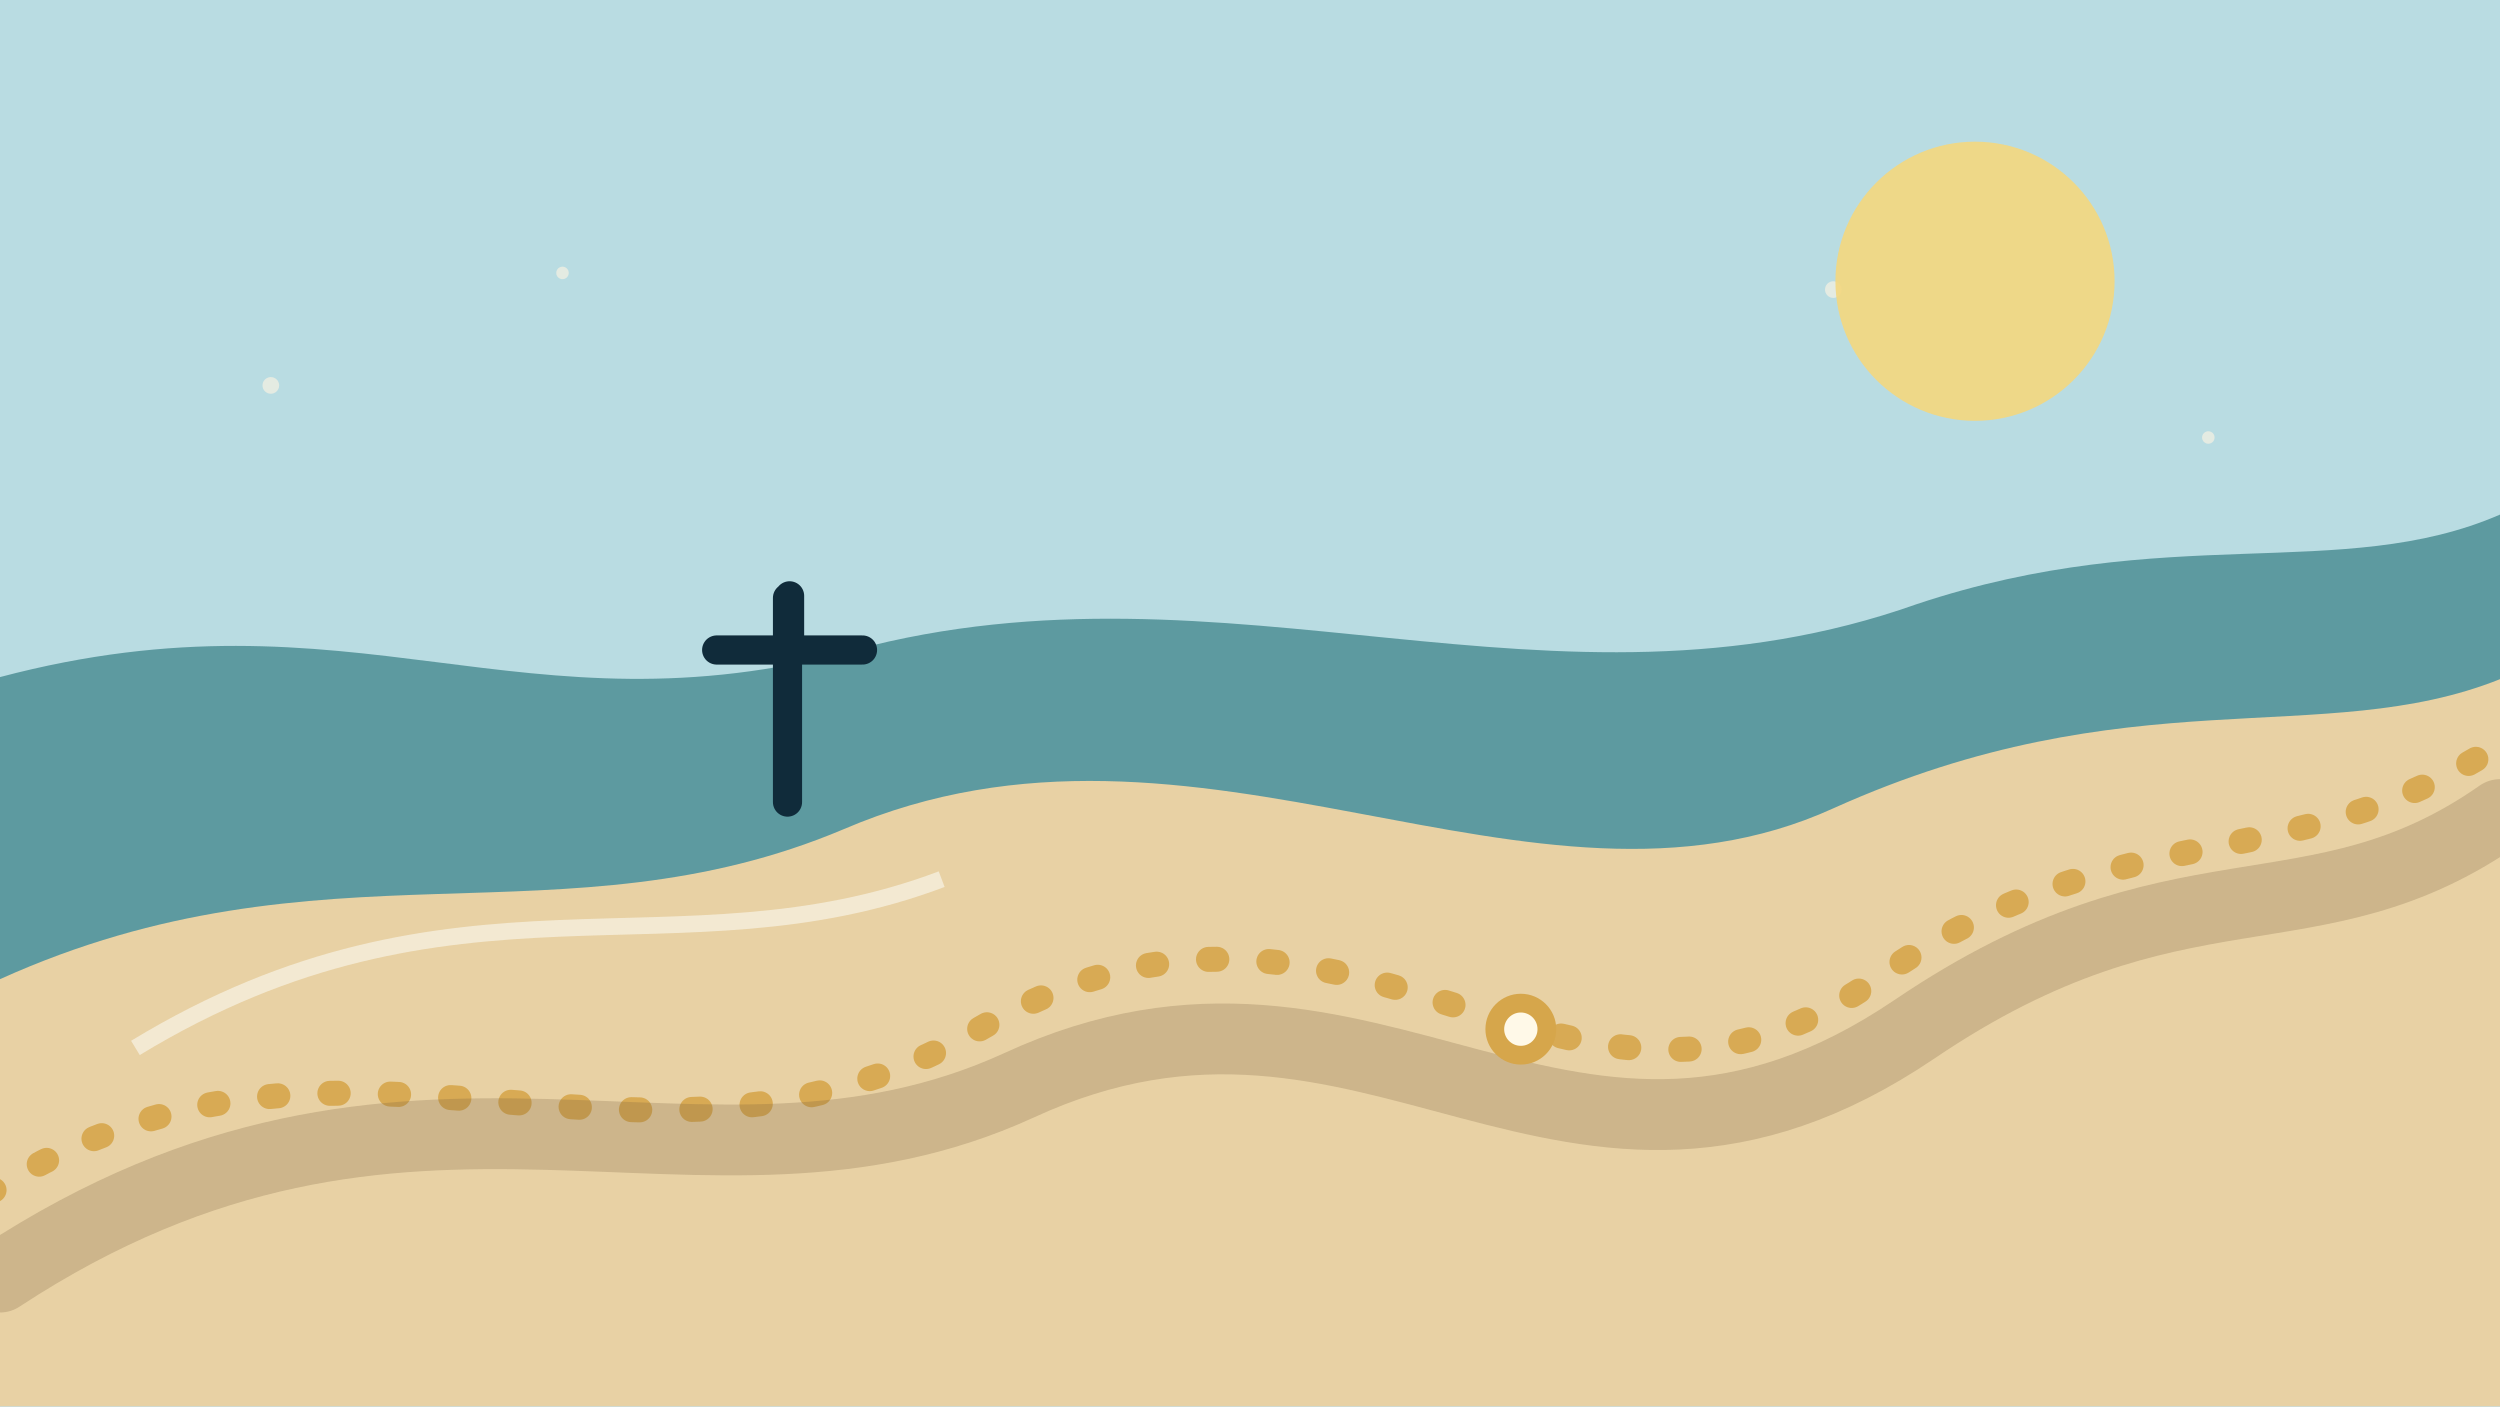
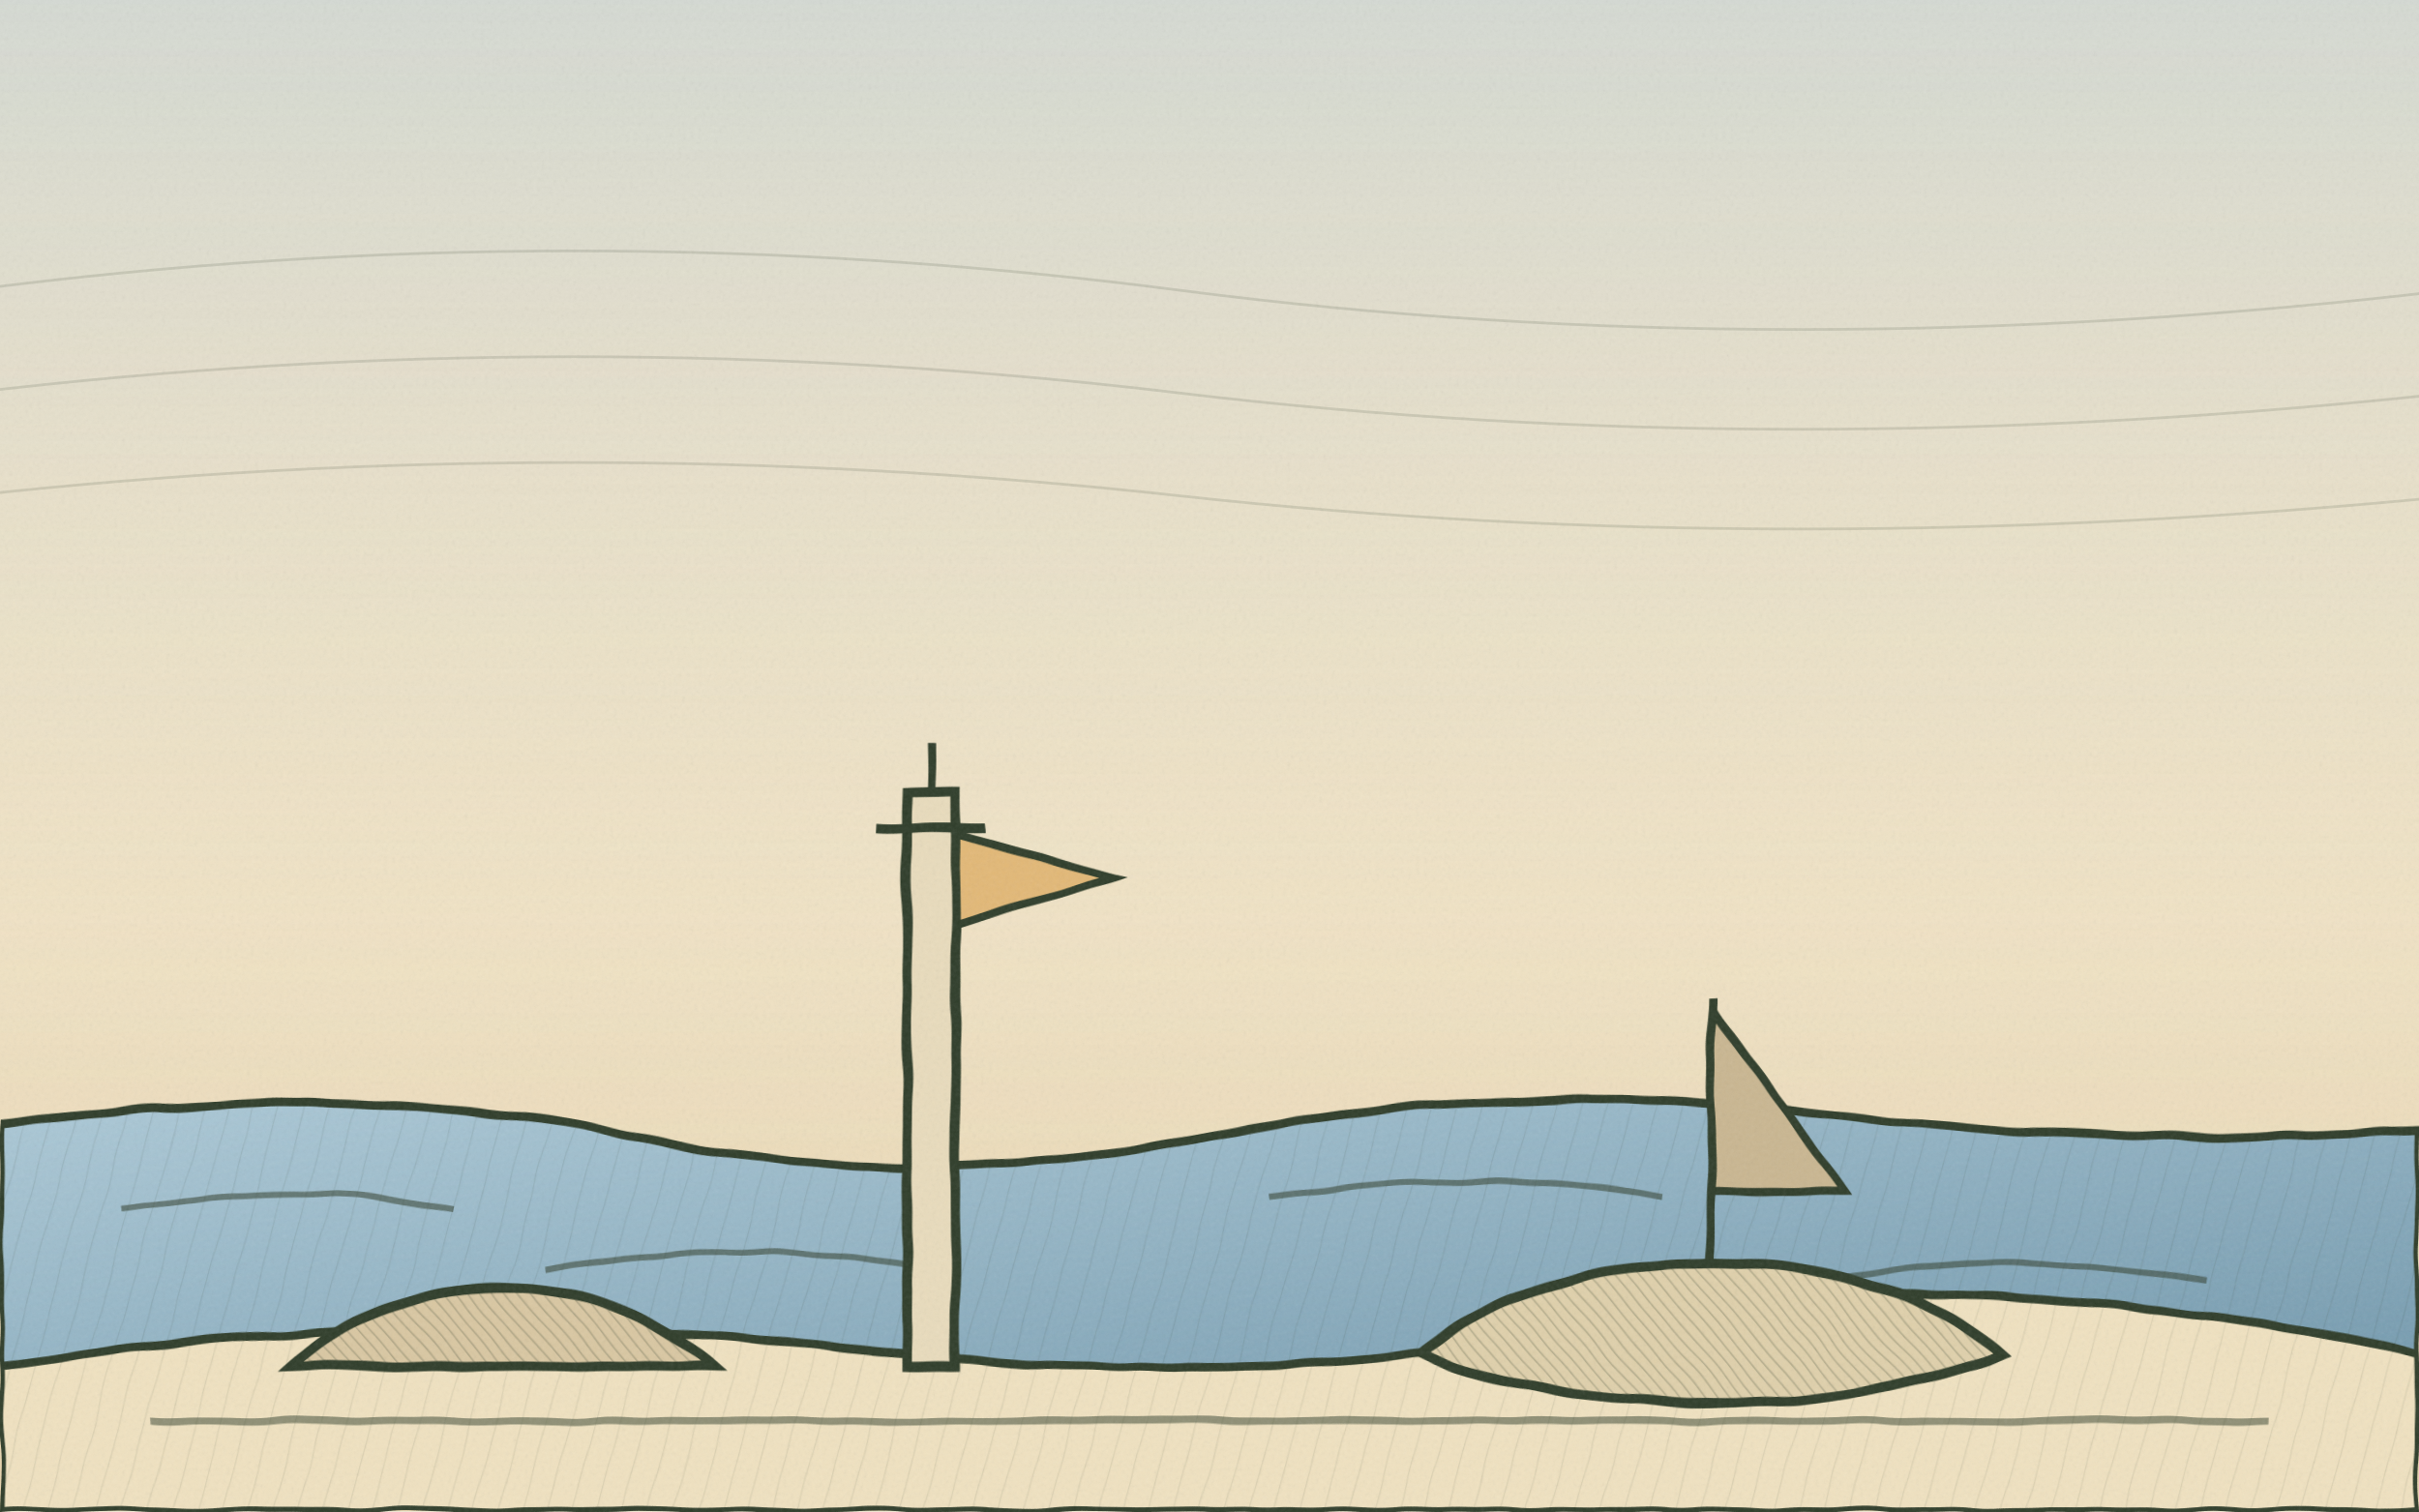
- <svg xmlns="http://www.w3.org/2000/svg" viewBox="0 0 1200 675" role="img">
-   <rect width="1200" height="675" fill="#b9dce2" />
-   <path d="M0 325 C170 280 250 355 410 312 C590 264 745 352 920 290 C1040 250 1124 280 1200 247 V675 H0Z" fill="#5d9aa0" />
-   <path d="M0 470 C155 400 270 455 405 398 C575 325 735 454 880 388 C1022 324 1115 360 1200 326 V675 H0Z" fill="#e8d1a4" />
-   <path d="M-30 590 C155 450 295 595 470 494 C655 387 750 580 905 467 C1030 382 1116 430 1230 335" fill="none" stroke="#d6a64b" stroke-width="12" stroke-linecap="round" stroke-dasharray="4 25" opacity=".9" />
-   <path d="M0 613 C198 483 336 591 489 521 C660 442 752 607 919 494 C1046 408 1110 454 1200 391" fill="none" stroke="#745b3b" stroke-width="34" stroke-linecap="round" opacity=".24" />
-   <g fill="#f7f1e2" opacity=".7">
-     <circle cx="130" cy="185" r="4" />
-     <circle cx="270" cy="131" r="3" />
-     <circle cx="880" cy="139" r="4" />
-     <circle cx="1060" cy="210" r="3" />
+ <svg xmlns="http://www.w3.org/2000/svg" viewBox="0 0 800 500">
+   <defs>
+     <linearGradient id="pap" x1="0" y1="0" x2="0" y2="1">
+       <stop offset="0%" stop-color="#f7eeda" />
+       <stop offset="60%" stop-color="#f1e5cb" />
+       <stop offset="100%" stop-color="#e7d9ba" />
+     </linearGradient>
+     <linearGradient id="sky" x1="0" y1="0" x2="0" y2="1">
+       <stop offset="0%" stop-color="#8fb0c4" stop-opacity=".34" />
+       <stop offset="62%" stop-color="#e6cf9b" stop-opacity=".13" />
+       <stop offset="100%" stop-color="#e2b877" stop-opacity=".20" />
+     </linearGradient>
+     <linearGradient id="ga" x1="0.1" y1="0" x2="0.9" y2="1">
+       <stop offset="0%" stop-color="#a9c6d4" />
+       <stop offset="100%" stop-color="#6c93a8" />
+     </linearGradient>
+     <linearGradient id="gb" x1="0" y1="0" x2="1" y2="0">
+       <stop offset="0%" stop-color="#f3e8cf" />
+       <stop offset="58%" stop-color="#e8dbbc" />
+       <stop offset="100%" stop-color="#c9b691" />
+     </linearGradient>
+     <pattern id="hx" width="5" height="5" patternTransform="rotate(38)" patternUnits="userSpaceOnUse">
+       <line x1="0" y1="0" x2="0" y2="5" stroke="#2f3d2a" stroke-width="1" opacity=".40" />
+     </pattern>
+     <pattern id="hx2" width="3.2" height="3.2" patternTransform="rotate(-40)" patternUnits="userSpaceOnUse">
+       <line x1="0" y1="0" x2="0" y2="3.2" stroke="#2f3d2a" stroke-width="1" opacity=".48" />
+     </pattern>
+     <pattern id="hf" width="8" height="8" patternTransform="rotate(15)" patternUnits="userSpaceOnUse">
+       <line x1="0" y1="0" x2="0" y2="8" stroke="#2f3d2a" stroke-width=".8" opacity=".20" />
+     </pattern>
+     <filter id="grain">
+       <feTurbulence type="fractalNoise" baseFrequency="0.75" numOctaves="4" />
+       <feColorMatrix type="saturate" values="0" />
+       <feComponentTransfer>
+         <feFuncA type="linear" slope="0.13" />
+       </feComponentTransfer>
+     </filter>
+     <filter id="rough">
+       <feTurbulence type="fractalNoise" baseFrequency="0.04" numOctaves="2" result="n" />
+       <feDisplacementMap in="SourceGraphic" in2="n" scale="2.4" xChannelSelector="R" yChannelSelector="G" />
+     </filter>
+   </defs>
+   <rect width="800" height="500" fill="url(#pap)" />
+   <rect width="800" height="500" fill="url(#sky)" />
+   <g stroke="#2f3d2a" stroke-width=".9" opacity=".15" fill="none">
+     <path d="M-10 96q200-26 400 0t420 0M-10 130q200-24 400 0t420 0M-10 164q200-22 400 0t422 0" />
  </g>
-   <circle cx="948" cy="135" r="67" fill="#f4d77e" opacity=".9" />
-   <path d="M65 503 C218 410 325 470 452 422" fill="none" stroke="#f7f1e2" stroke-width="8" opacity=".75" />
-   <path d="M378 385v-98m-34 25h70m-35-26v28" stroke="#102b3a" stroke-width="14" stroke-linecap="round" />
-   <circle cx="730" cy="494" r="17" fill="#d6a64b" />
-   <circle cx="730" cy="494" r="8" fill="#fff9e8" />
+   <g filter="url(#rough)">
+     <path d="M0 372q120-16 210 4t190 0 200-8 200 6V500H0z" fill="url(#ga)" stroke="#2f3d2a" stroke-width="2.8" />
+     <path d="M0 372q120-16 210 4t190 0 200-8 200 6V500H0z" fill="url(#hf)" stroke="none" opacity=".5" />
+     <g stroke="#2f3d2a" stroke-width="2" opacity=".55" fill="none">
+       <path d="M40 400q60-10 110 0M180 420q70-12 130 0M420 396q70-10 130 0M600 424q70-12 130 0M120 448q80-12 150 0M480 452q80-12 150 0" />
+     </g>
+     <path d="M0 452q140-22 280-6t250-8 270 10V500H0z" fill="#efe1c0" stroke="#2f3d2a" stroke-width="2.8" />
+     <path d="M0 452q140-22 280-6t250-8 270 10V500H0z" fill="url(#hf)" stroke="none" opacity=".45" />
+     <g>
+       <path d="M300 452V262h16v190z" fill="#e8dbbc" stroke="#2f3d2a" stroke-width="3.2" />
+       <path d="M290 274h36" fill="none" stroke="#2f3d2a" stroke-width="3.2" />
+       <path d="M308 262v-16" fill="none" stroke="#2f3d2a" stroke-width="2.6" />
+       <path d="M316 276l52 14-52 16z" fill="#e2b877" stroke="#2f3d2a" stroke-width="2.6" />
+     </g>
+     <g>
+       <path d="M470 448q34-30 96-30t96 30q-40 16-96 16t-96-16z" fill="#dfd0ab" stroke="#2f3d2a" stroke-width="3.2" />
+       <path d="M470 448q34-30 96-30t96 30q-40 16-96 16t-96-16z" fill="url(#hx2)" stroke="none" opacity=".5" />
+       <path d="M566 418V330" fill="none" stroke="#2f3d2a" stroke-width="2.8" />
+       <path d="M566 334l44 60h-44z" fill="#c9b691" stroke="#2f3d2a" stroke-width="2.6" />
+     </g>
+     <g>
+       <path d="M96 452q30-26 70-26t70 26z" fill="#d9c7a2" stroke="#2f3d2a" stroke-width="3.2" />
+       <path d="M96 452q30-26 70-26t70 26z" fill="url(#hx2)" stroke="none" opacity=".5" />
+     </g>
+     <path d="M50 470h700" stroke="#2f3d2a" stroke-width="2.4" opacity=".5" />
+   </g>
+   <rect width="800" height="500" filter="url(#grain)" opacity=".75" />
</svg>
